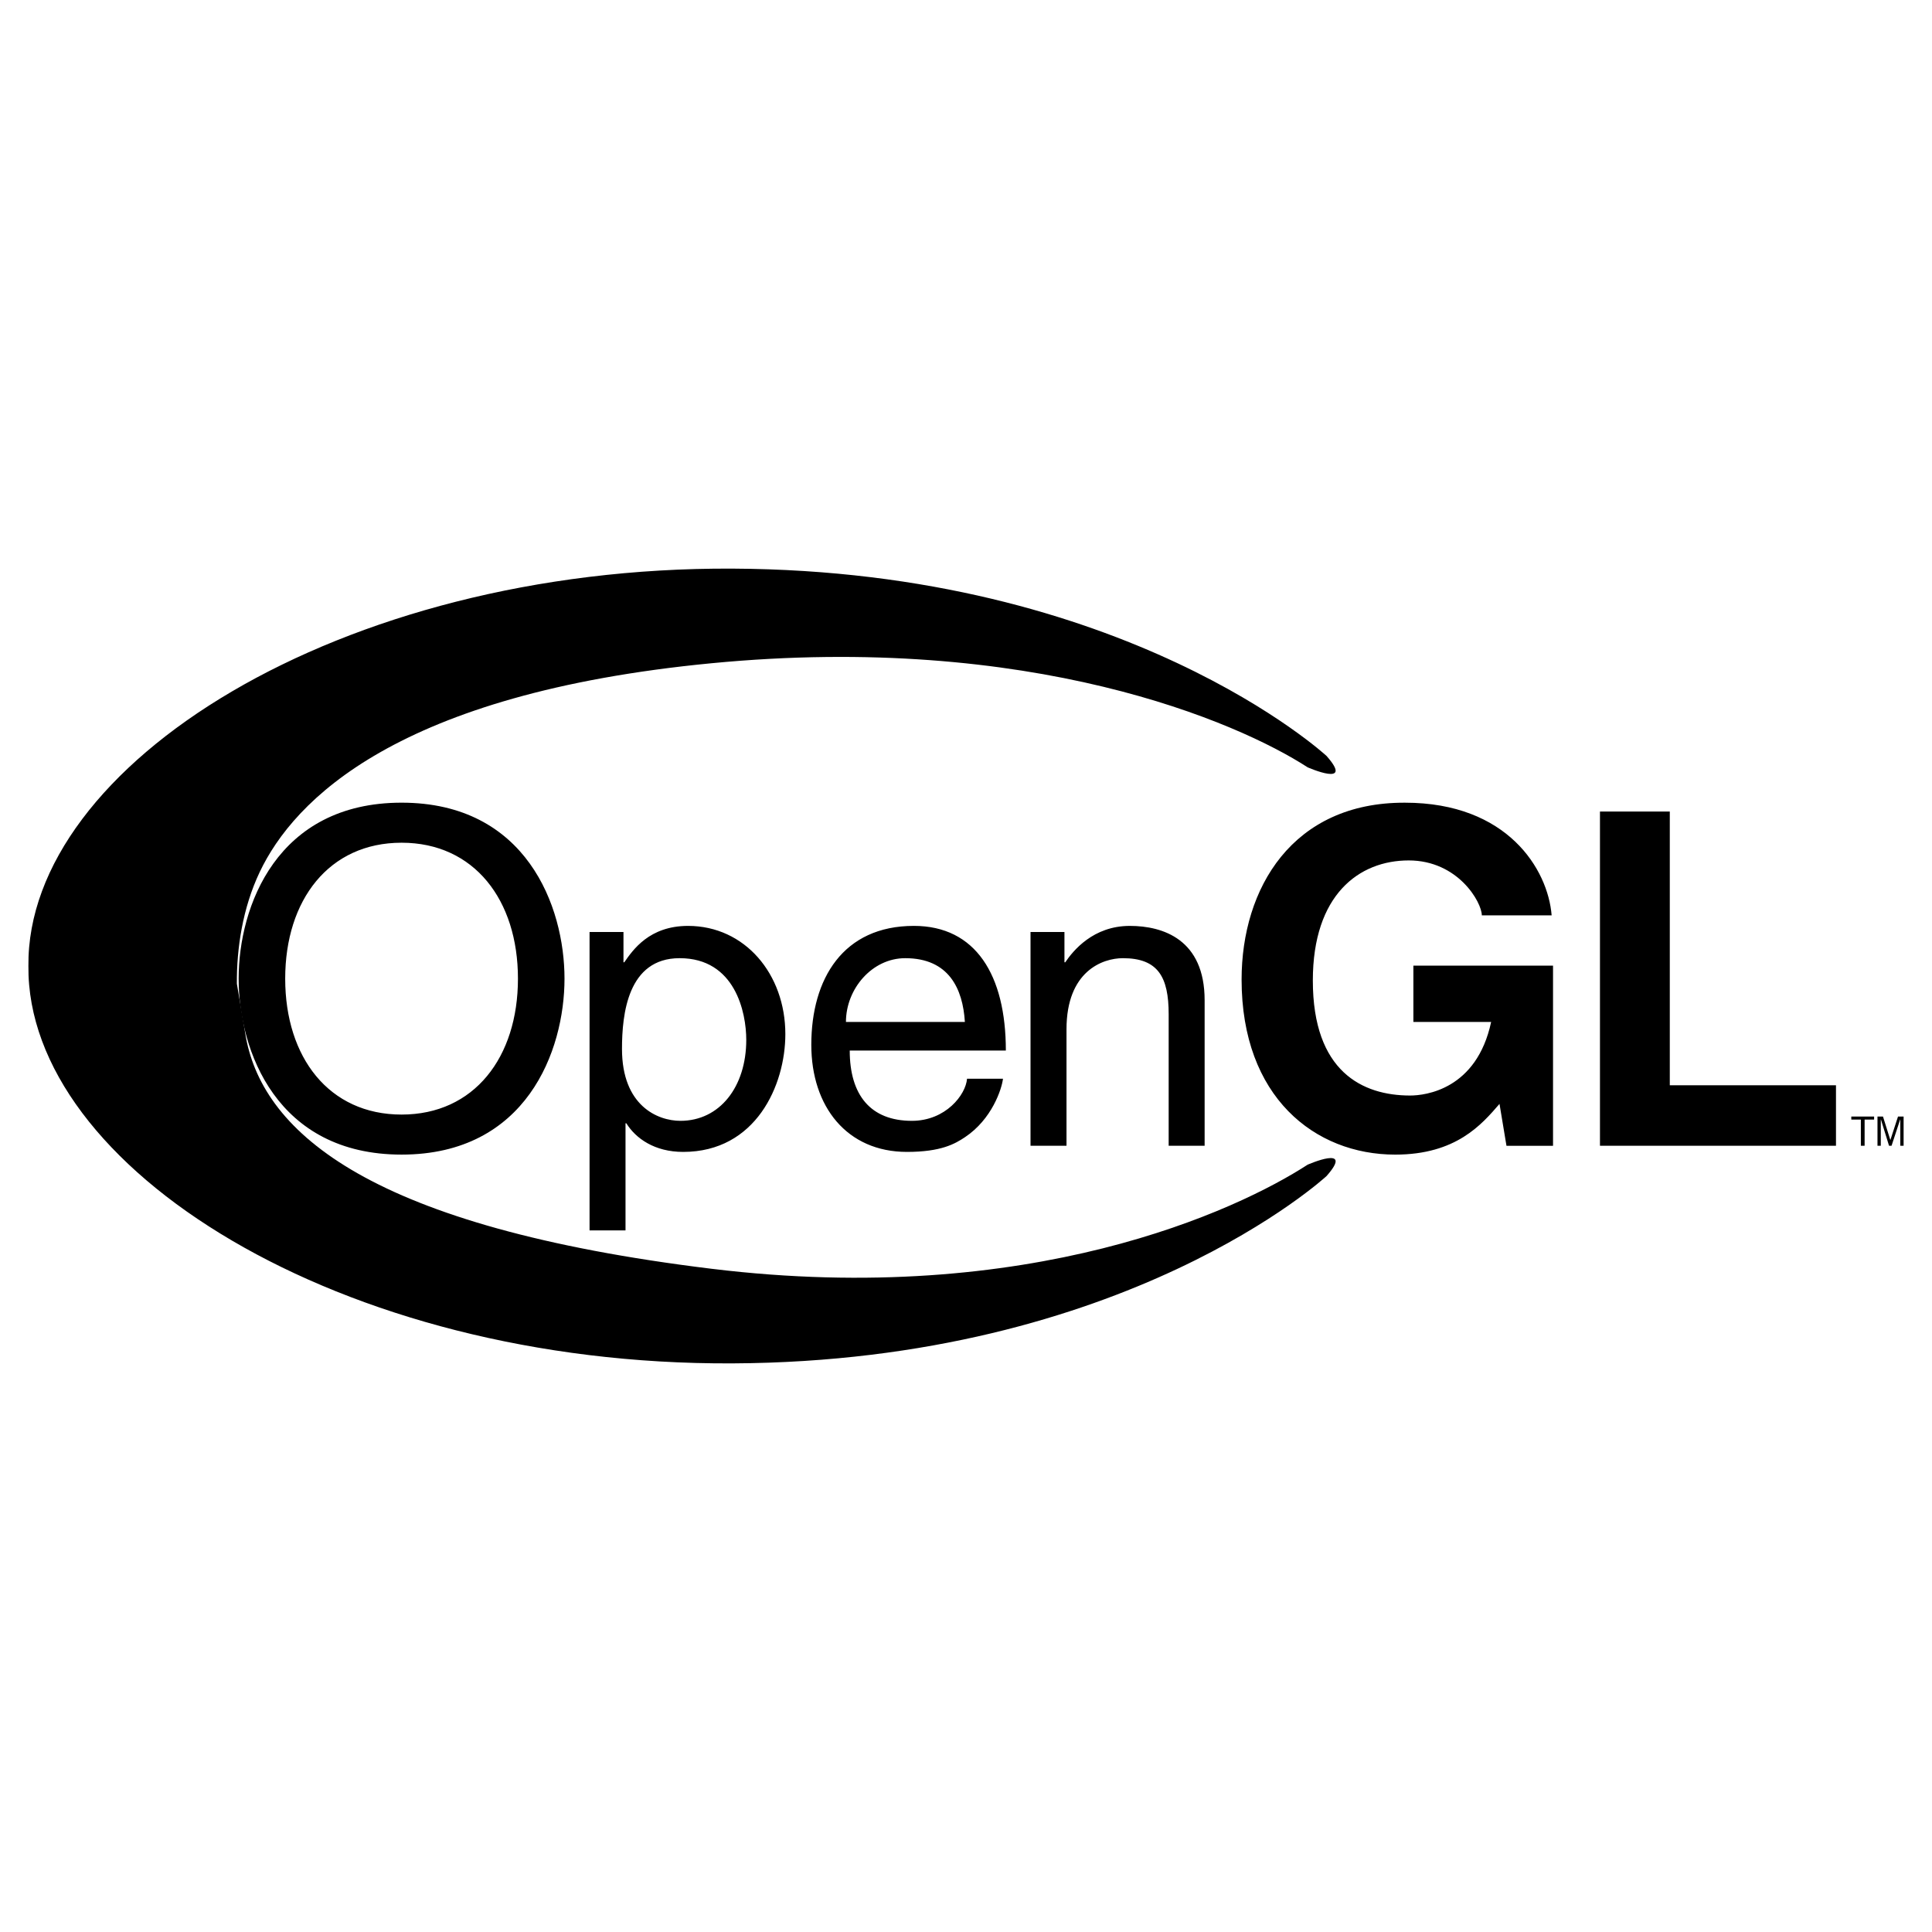
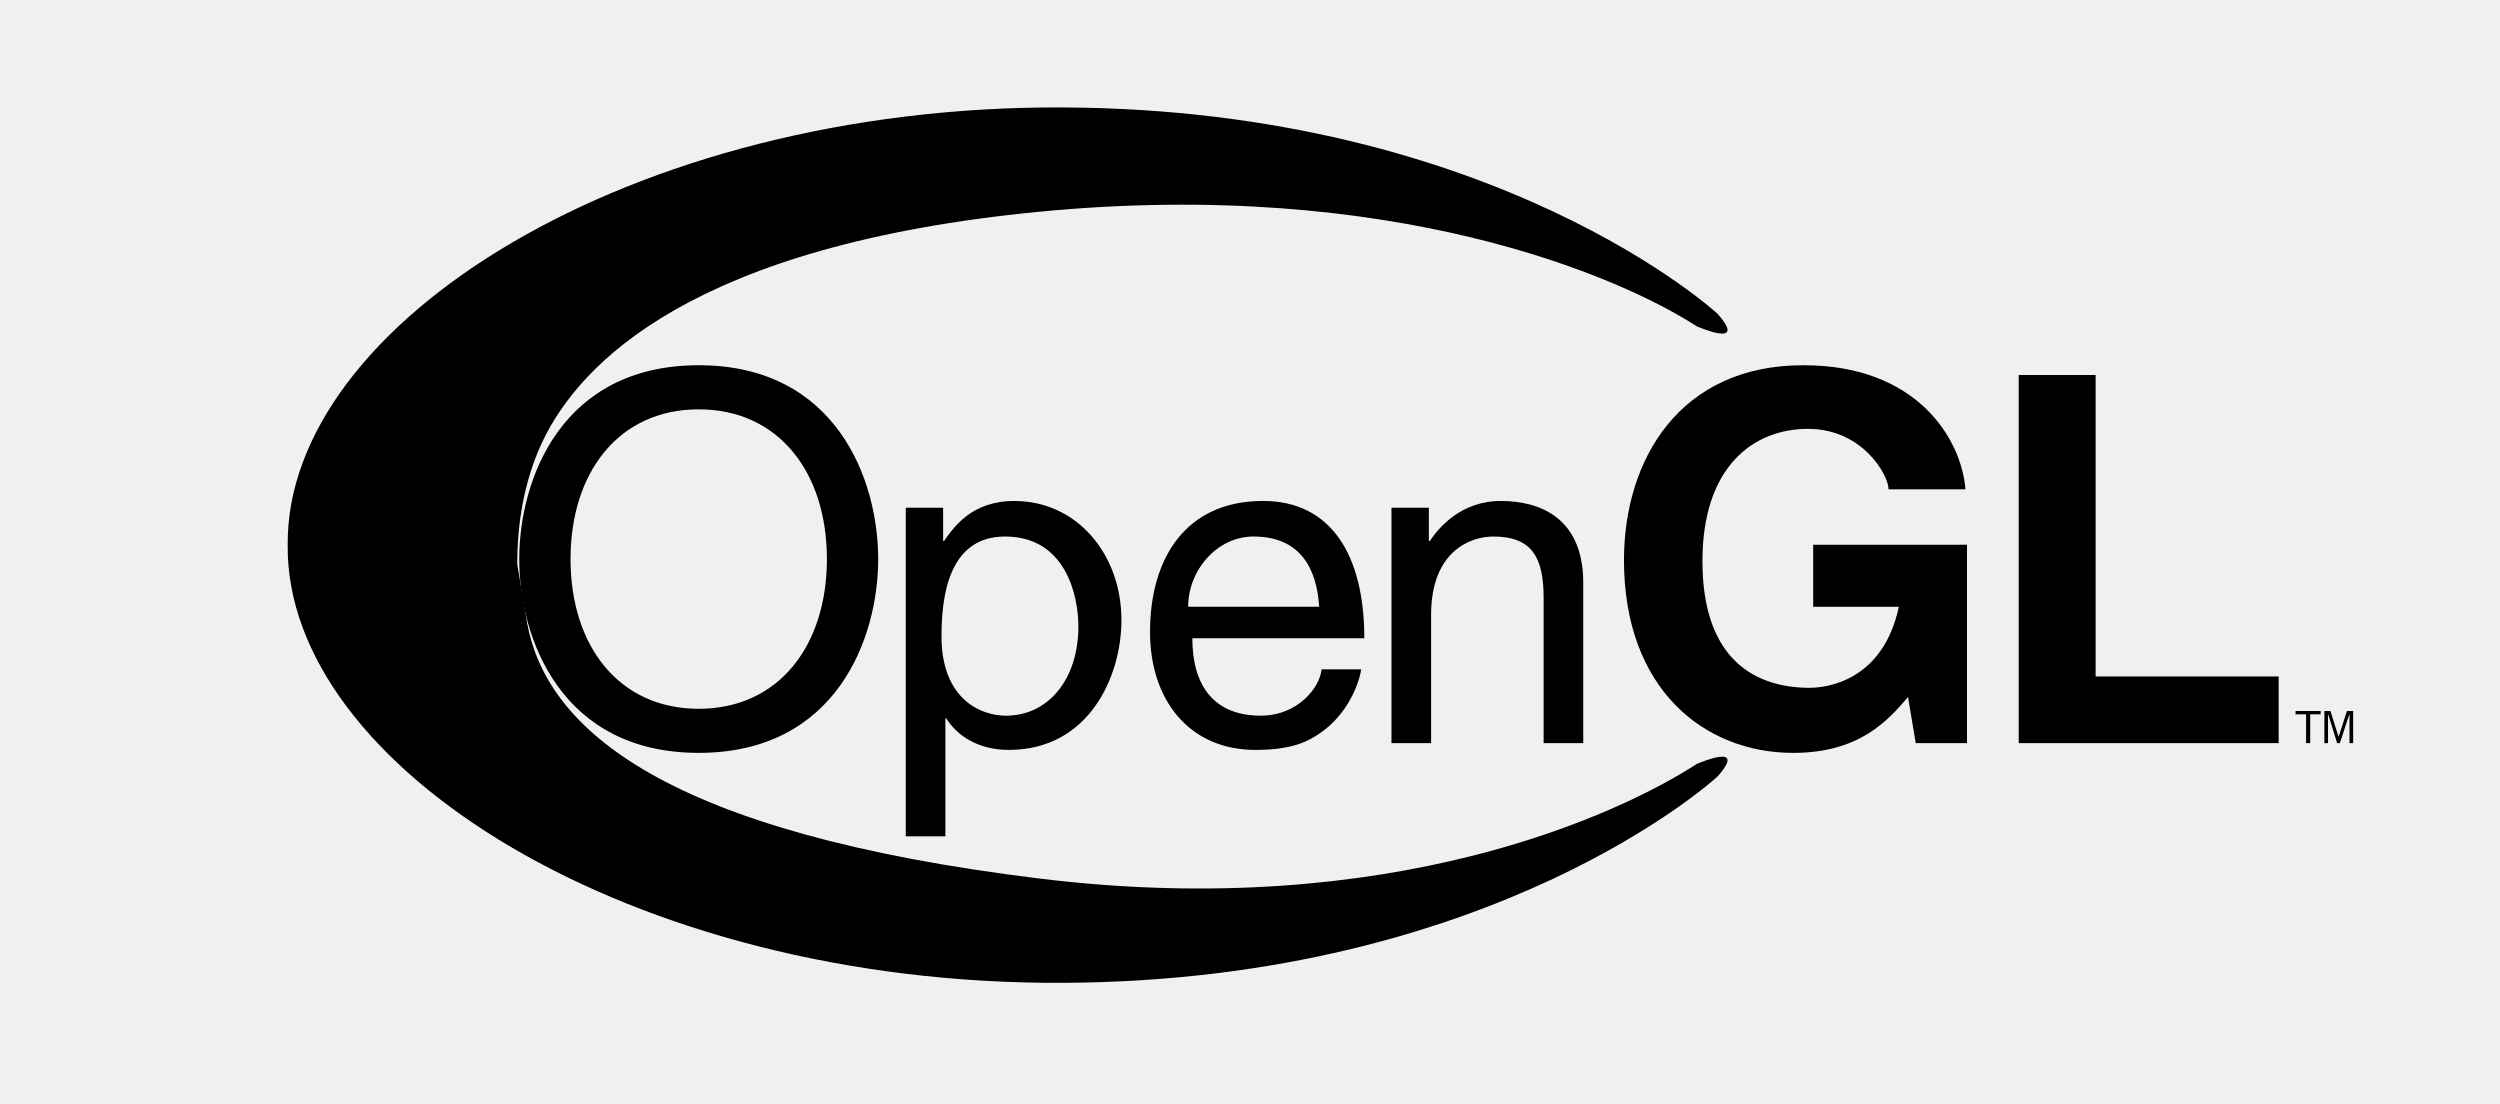
- <svg xmlns="http://www.w3.org/2000/svg" width="2500" height="2500" viewBox="0 0 192.756 192.756">
-   <g fill-rule="evenodd" clip-rule="evenodd">
-     <path fill="#fff" d="M0 0h192.756v192.756H0V0z" />
-     <path d="M40.065 115.195c-12.447 0-16.256-10.355-16.256-17.555 0-7.2 3.809-17.557 16.256-17.557S56.321 90.44 56.321 97.64c0 7.2-3.809 17.555-16.256 17.555zm0-31.117c-7.245 0-11.611 5.713-11.611 13.562 0 7.85 4.366 13.561 11.611 13.561s11.611-5.711 11.611-13.561c0-7.848-4.366-13.562-11.611-13.562zm18.755 8.91h3.384v3.018h.082c.856-1.223 2.487-3.629 6.36-3.629 5.668 0 9.708 4.803 9.708 10.797 0 5.098-2.938 11.752-10.197 11.752-2.854 0-4.73-1.346-5.667-2.855h-.082v10.684H58.82V92.988zm9.068 18.838c3.915 0 6.567-3.391 6.567-8.08 0-2.732-1.104-8.148-6.649-8.148-5.179 0-5.75 5.585-5.75 9.052.001 5.668 3.548 7.176 5.832 7.176zm32.18-4.199c-.121 1.02-1.1 4.037-3.792 5.83-.979.652-2.365 1.469-5.79 1.469-5.994 0-9.542-4.525-9.542-10.684 0-6.605 3.181-11.866 10.235-11.866 6.158 0 9.175 4.893 9.175 12.436H84.778c0 4.445 2.08 7.014 6.198 7.014 3.385 0 5.382-2.609 5.505-4.199h3.587zm-3.802-5.668c-.204-3.303-1.59-6.361-5.953-6.361-3.303 0-5.913 3.058-5.913 6.361h11.866zm23.92 12.355h-3.588v-13.131c0-3.709-1.061-5.585-4.566-5.585-2.039 0-5.627 1.304-5.627 7.095v11.621h-3.59V92.988h3.385v3.018h.082c.775-1.142 2.773-3.629 6.441-3.629 3.305 0 7.463 1.346 7.463 7.42v14.517zM141.012 96.34h13.934v17.975h-4.645l-.695-4.18c-1.766 2.043-4.32 5.061-10.404 5.061-8.035 0-15.328-5.758-15.328-17.463 0-9.102 5.064-17.695 16.303-17.648 10.219 0 14.26 6.642 14.631 11.24h-6.967c0-1.3-2.369-5.48-7.293-5.48-4.969 0-9.566 3.437-9.566 11.983 0 9.104 4.969 11.473 9.707 11.473 1.531 0 6.641-.605 8.082-7.34h-7.758V96.34h-.001z" />
-     <path d="M2.834 96.378c-.188 20.013 30.963 39.837 70.233 39.647 39.27-.188 59.284-18.691 59.284-18.691 2.832-3.209-1.889-1.133-1.889-1.133-6.986 4.531-27.693 14.268-59.471 10.385-33.984-4.154-44.633-13.518-46.445-23.033l-.913-5.406c-.026-3.532.573-7.545 2.273-11.133 3.398-7.174 13.744-17.823 45.085-20.843 31.866-3.072 52.485 5.853 59.471 10.384 0 0 4.721 2.077 1.889-1.133 0 0-20.014-18.502-59.284-18.691-39.269-.189-70.421 19.634-70.233 39.647zM166.596 108.275h16.58v6.039h-23.547V80.967h6.967v27.308zM186.98 111.4v.301h-.947v2.613h-.375v-2.613h-.953v-.301h2.275zm.887 0l.727 2.326h.014l.756-2.326h.559v2.914h-.33v-2.613h-.016l-.857 2.613h-.25l-.807-2.613h-.016v2.613h-.33V111.4h.55z" />
+ <svg xmlns="http://www.w3.org/2000/svg" width="1250" height="552" viewBox="0 0 100 100">
+   <g>
+     <path transform="translate(-40,-47)" d="M40.065 115.195c-12.447 0-16.256-10.355-16.256-17.555 0-7.2 3.809-17.557 16.256-17.557S56.321 90.44 56.321 97.64c0 7.2-3.809 17.555-16.256 17.555zm0-31.117c-7.245 0-11.611 5.713-11.611 13.562 0 7.85 4.366 13.561 11.611 13.561s11.611-5.711 11.611-13.561c0-7.848-4.366-13.562-11.611-13.562zm18.755 8.91h3.384v3.018h.082c.856-1.223 2.487-3.629 6.36-3.629 5.668 0 9.708 4.803 9.708 10.797 0 5.098-2.938 11.752-10.197 11.752-2.854 0-4.73-1.346-5.667-2.855h-.082v10.684H58.82V92.988zm9.068 18.838c3.915 0 6.567-3.391 6.567-8.08 0-2.732-1.104-8.148-6.649-8.148-5.179 0-5.75 5.585-5.75 9.052.001 5.668 3.548 7.176 5.832 7.176zm32.18-4.199c-.121 1.02-1.1 4.037-3.792 5.83-.979.652-2.365 1.469-5.79 1.469-5.994 0-9.542-4.525-9.542-10.684 0-6.605 3.181-11.866 10.235-11.866 6.158 0 9.175 4.893 9.175 12.436H84.778c0 4.445 2.08 7.014 6.198 7.014 3.385 0 5.382-2.609 5.505-4.199h3.587zm-3.802-5.668c-.204-3.303-1.59-6.361-5.953-6.361-3.303 0-5.913 3.058-5.913 6.361h11.866zm23.92 12.355h-3.588v-13.131c0-3.709-1.061-5.585-4.566-5.585-2.039 0-5.627 1.304-5.627 7.095v11.621h-3.59V92.988h3.385v3.018h.082c.775-1.142 2.773-3.629 6.441-3.629 3.305 0 7.463 1.346 7.463 7.42v14.517zM141.012 96.34h13.934v17.975h-4.645l-.695-4.18c-1.766 2.043-4.32 5.061-10.404 5.061-8.035 0-15.328-5.758-15.328-17.463 0-9.102 5.064-17.695 16.303-17.648 10.219 0 14.26 6.642 14.631 11.24h-6.967c0-1.3-2.369-5.48-7.293-5.48-4.969 0-9.566 3.437-9.566 11.983 0 9.104 4.969 11.473 9.707 11.473 1.531 0 6.641-.605 8.082-7.34h-7.758V96.34h-.001z" />
+     <path transform="translate(-40,-47)" d="M2.834 96.378c-.188 20.013 30.963 39.837 70.233 39.647 39.27-.188 59.284-18.691 59.284-18.691 2.832-3.209-1.889-1.133-1.889-1.133-6.986 4.531-27.693 14.268-59.471 10.385-33.984-4.154-44.633-13.518-46.445-23.033l-.913-5.406c-.026-3.532.573-7.545 2.273-11.133 3.398-7.174 13.744-17.823 45.085-20.843 31.866-3.072 52.485 5.853 59.471 10.384 0 0 4.721 2.077 1.889-1.133 0 0-20.014-18.502-59.284-18.691-39.269-.189-70.421 19.634-70.233 39.647zM166.596 108.275h16.58v6.039h-23.547V80.967h6.967v27.308zM186.98 111.4v.301h-.947v2.613h-.375v-2.613h-.953v-.301h2.275zm.887 0l.727 2.326h.014l.756-2.326h.559v2.914h-.33v-2.613h-.016l-.857 2.613h-.25l-.807-2.613h-.016v2.613h-.33V111.4h.55z" />
  </g>
</svg>
